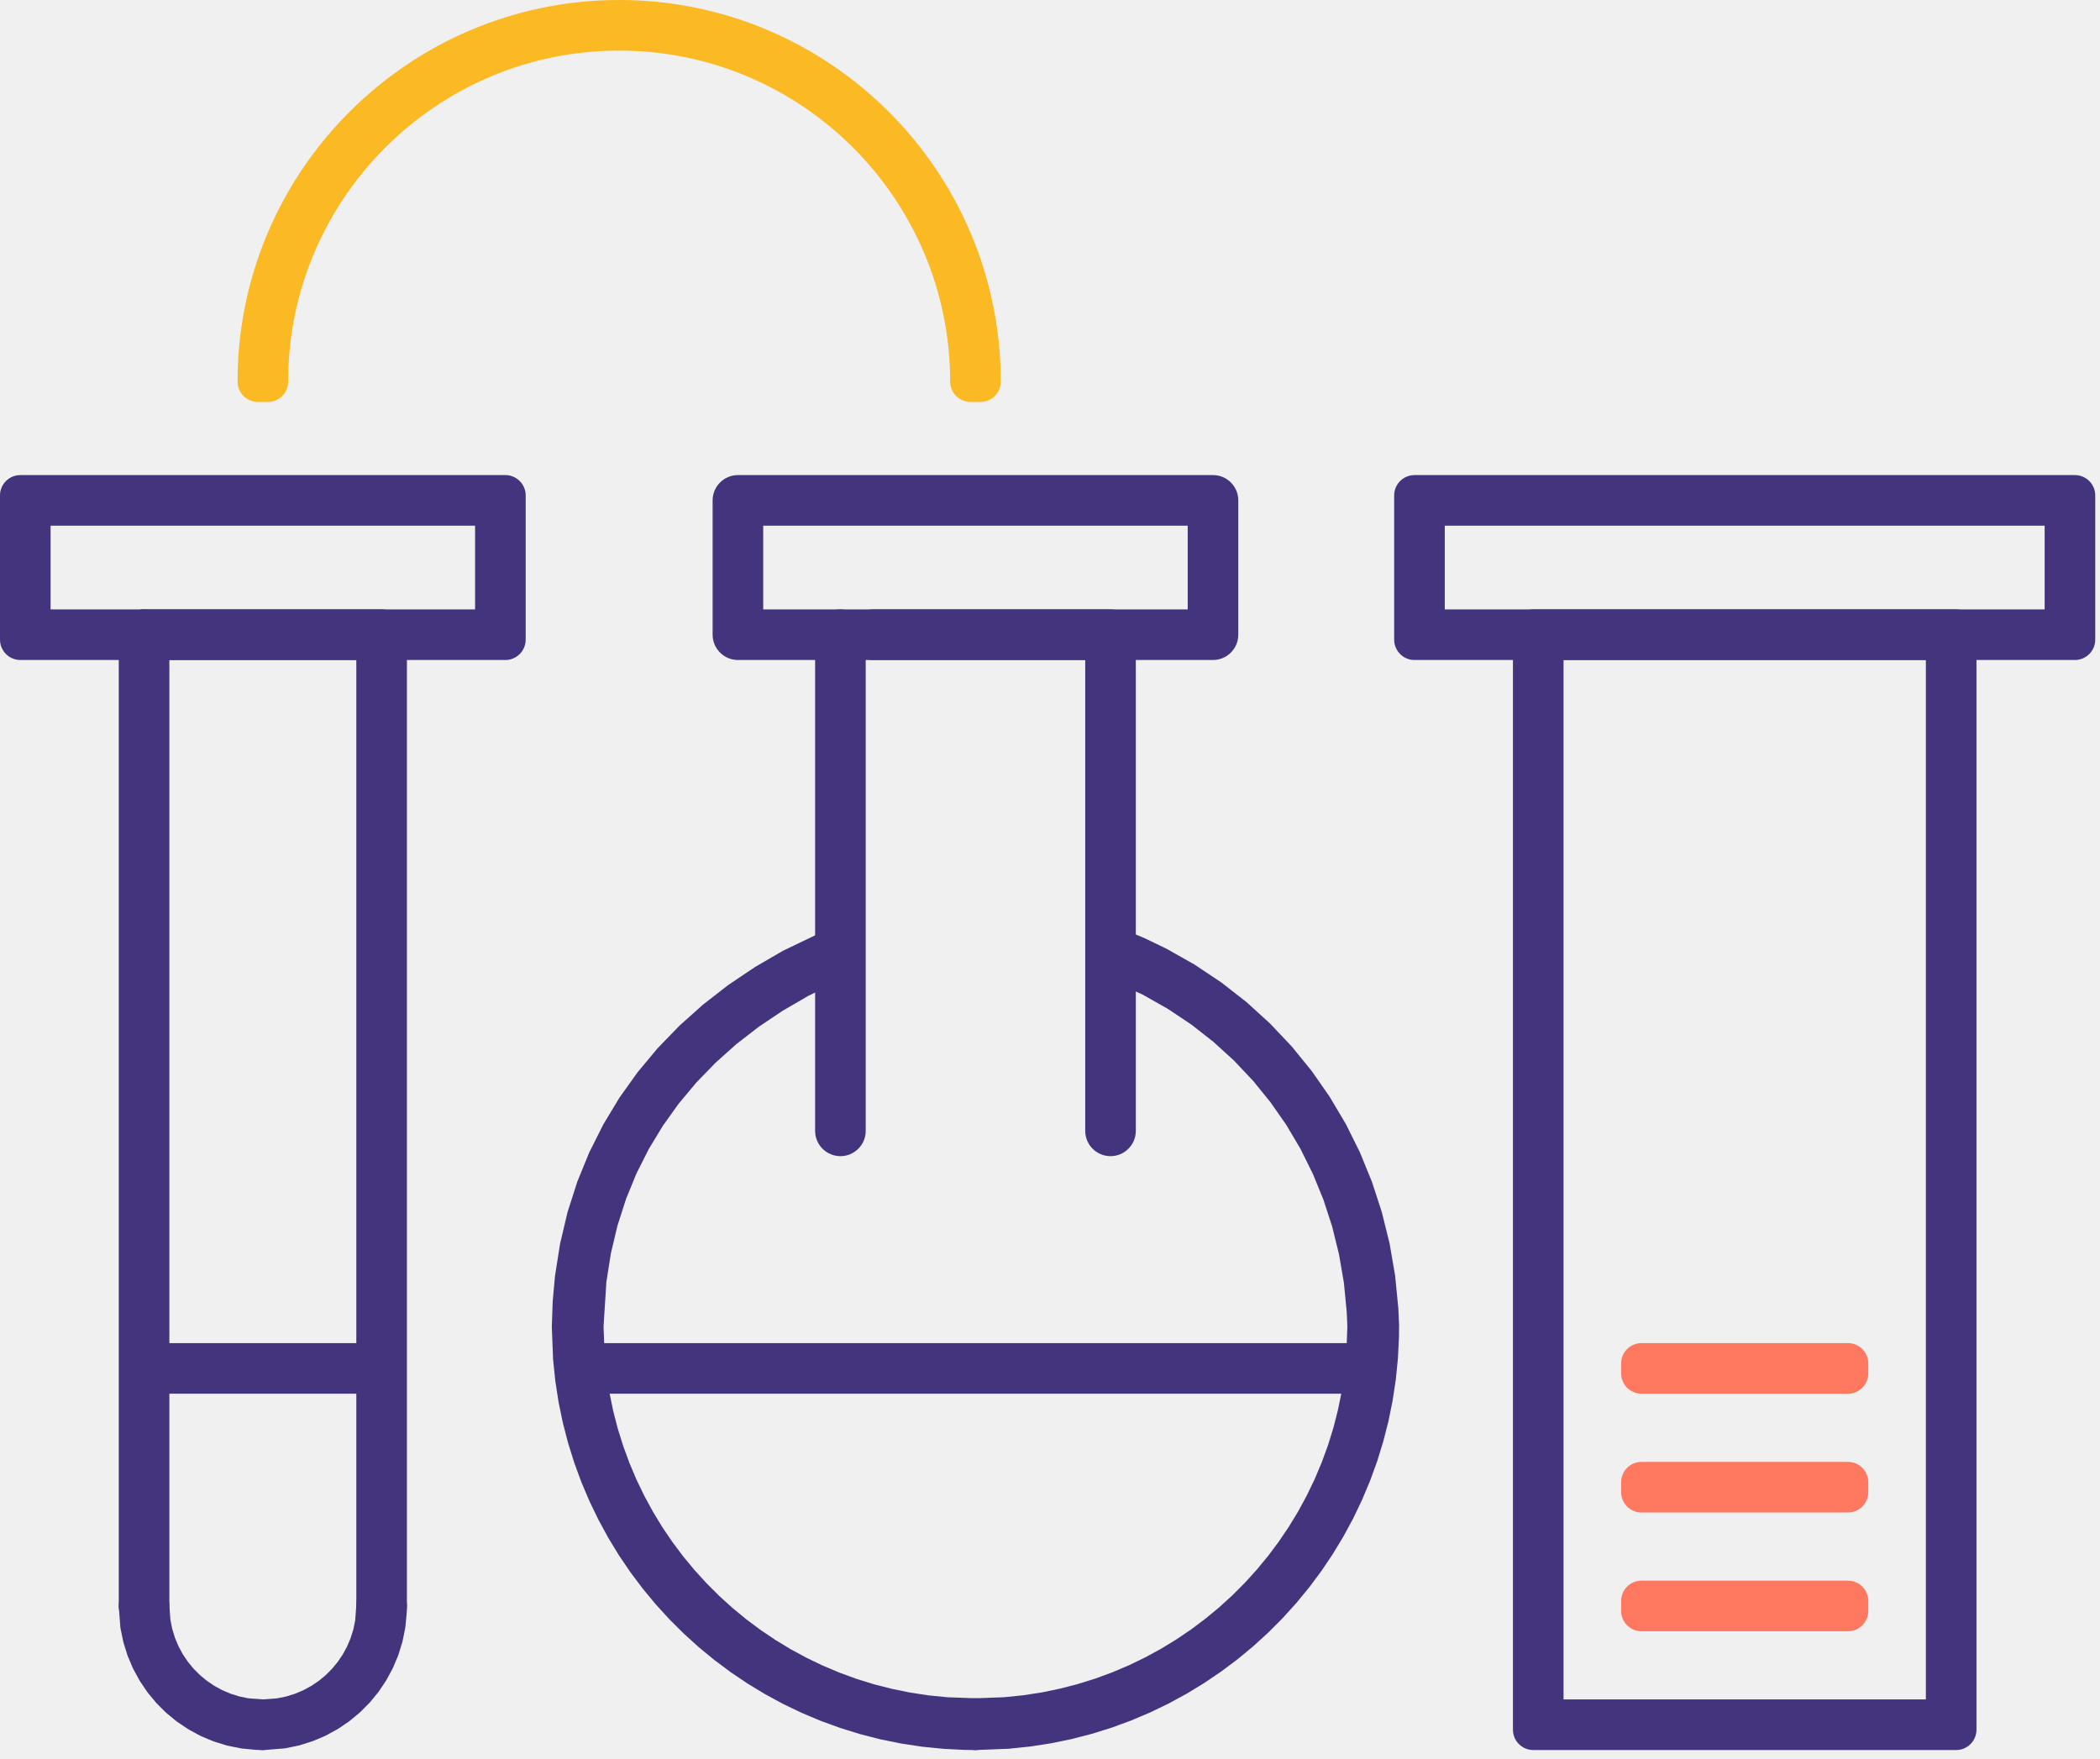
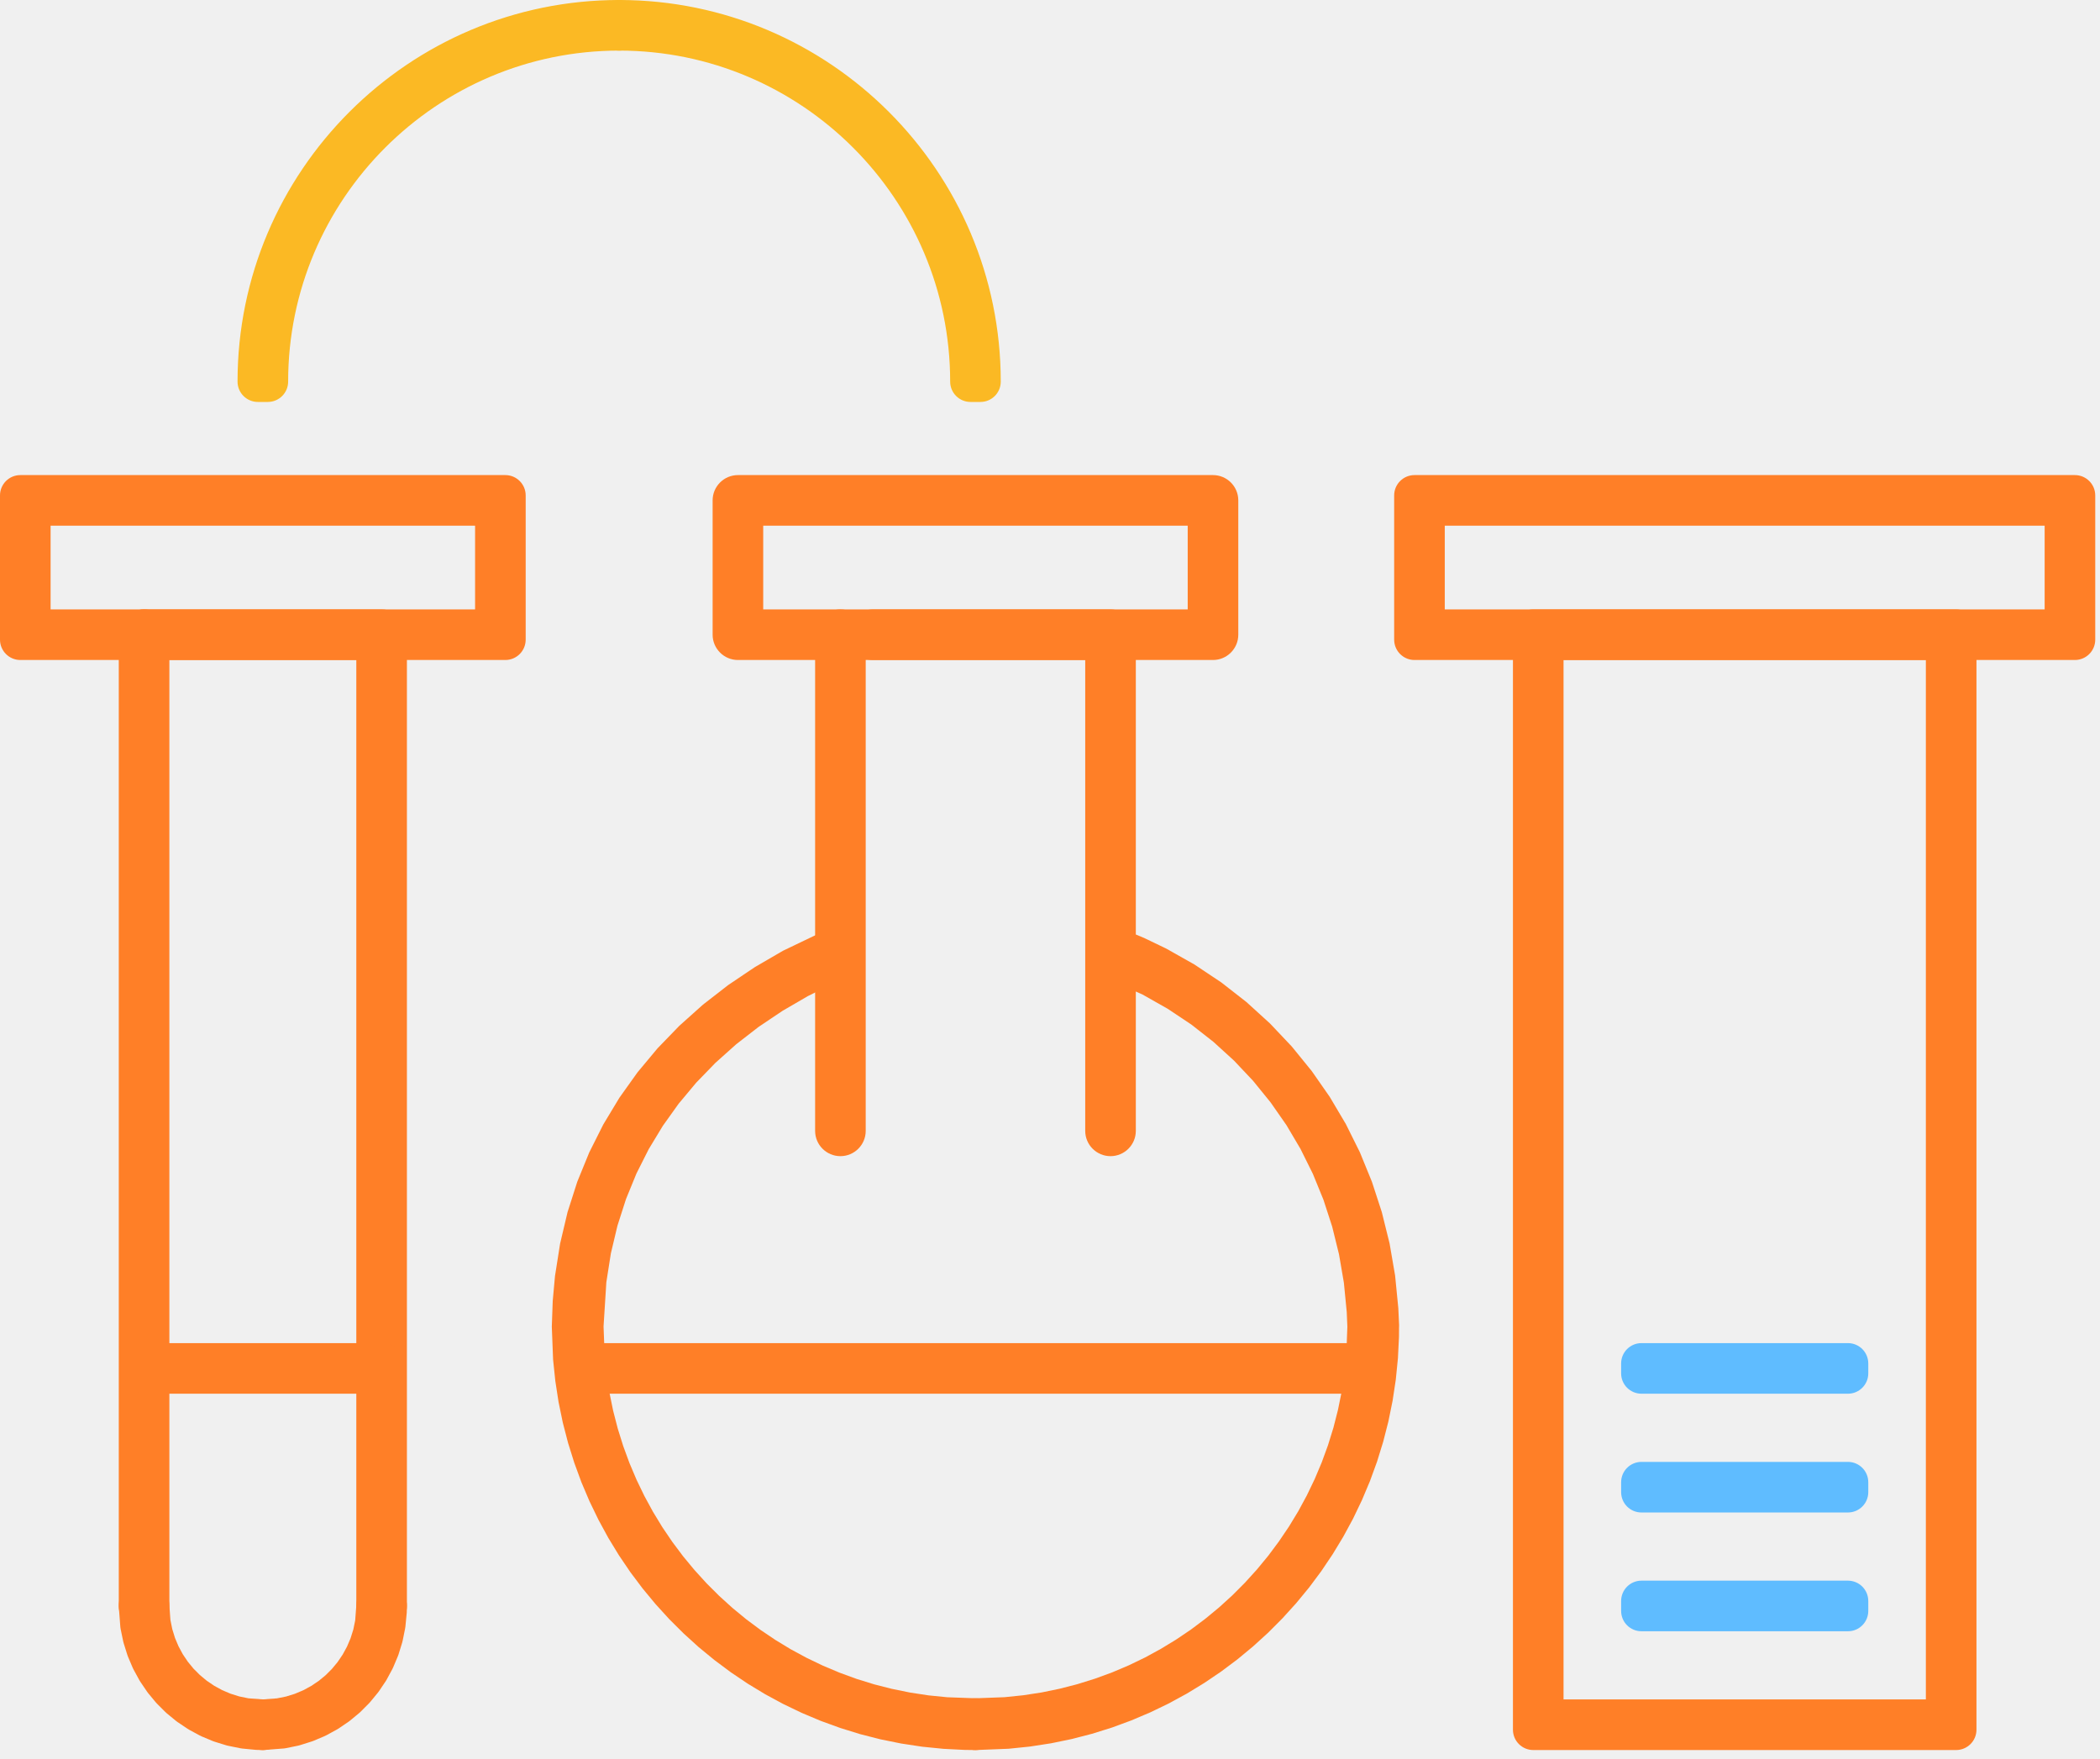
<svg xmlns="http://www.w3.org/2000/svg" width="172" height="144" viewBox="0 0 172 144" fill="none">
-   <path d="M69.188 79.14L69.182 79.141C69.184 79.141 69.185 79.14 69.188 79.14ZM79.883 142.428H79.897H79.883ZM79.894 143.333C79.887 143.333 79.879 143.333 79.871 143.333L79.027 143.323L77.281 143.235L75.533 143.061L73.809 142.799L72.114 142.456L70.45 142.031L68.816 141.524L67.221 140.944L65.662 140.288L64.144 139.559L62.667 138.76L61.234 137.892L59.85 136.959L58.512 135.961L57.225 134.904L55.992 133.785L54.814 132.612L53.692 131.38L52.63 130.097L51.629 128.764L50.692 127.381L49.821 125.952L49.018 124.477L48.284 122.961L47.623 121.405L47.038 119.812L46.528 118.181L46.097 116.52L45.748 114.827L45.483 113.104L45.301 111.355L45.196 108.661L45.271 106.552L45.456 104.513L45.874 101.861L46.485 99.277L47.283 96.785L48.262 94.388L49.416 92.091L50.737 89.901L52.221 87.821L53.86 85.856L55.646 84.011L57.574 82.285L59.635 80.684L61.823 79.212L64.132 77.869L67.838 76.092C68.353 75.863 68.931 75.848 69.459 76.055C69.989 76.26 70.406 76.66 70.633 77.18C71.103 78.24 70.619 79.495 69.553 79.968L68.372 80.488L66.163 81.587L64.091 82.791L62.137 84.103L60.304 85.523L58.6 87.047L57.026 88.671L55.588 90.392L54.291 92.207L53.134 94.117L52.127 96.117L51.272 98.207L50.572 100.388L50.034 102.653L49.663 105.012L49.434 108.64L49.525 111.012L49.682 112.547L49.916 114.06L50.22 115.545L50.597 117.004L51.044 118.433L51.557 119.831L52.136 121.196L52.779 122.527L53.483 123.821L54.247 125.076L55.07 126.291L55.949 127.463L56.881 128.589L57.866 129.671L58.9 130.704L59.984 131.687L61.112 132.617L62.288 133.493L63.502 134.312L64.76 135.076L66.056 135.777L67.388 136.417L68.754 136.993L70.155 137.505L71.585 137.949L73.043 138.321L74.531 138.624L76.043 138.855L77.579 139.009L79.919 139.095C80.485 139.101 81.015 139.328 81.411 139.733C81.807 140.139 82.022 140.675 82.014 141.241C81.999 142.4 81.05 143.333 79.894 143.333" fill="#44347D" />
-   <path d="M91.539 76.9C91.541 76.901 91.541 76.901 91.541 76.901H91.545C91.542 76.901 91.541 76.901 91.539 76.9ZM90.655 79.163C90.659 79.164 90.665 79.167 90.669 79.168L90.655 79.163ZM79.919 142.428H79.91C79.913 142.428 79.917 142.428 79.919 142.428ZM79.901 143.333C78.741 143.333 77.791 142.4 77.777 141.241C77.769 140.675 77.983 140.139 78.379 139.733C78.775 139.328 79.306 139.101 79.871 139.095L82.273 139.005L83.809 138.847L85.321 138.615L86.807 138.308L88.265 137.931L89.695 137.485L91.094 136.972L92.458 136.393L93.789 135.751L95.082 135.045L96.337 134.281L97.553 133.459L98.723 132.581L99.851 131.649L100.933 130.664L101.966 129.628L102.949 128.545L103.879 127.416L104.754 126.241L105.575 125.025L106.337 123.769L107.039 122.473L107.679 121.141L108.255 119.775L108.766 118.376L109.21 116.944L109.583 115.485L109.886 113.999L110.115 112.485L110.27 110.951L110.355 108.663L110.305 107.464L110.07 105.057L109.671 102.733L109.113 100.467L108.399 98.269L107.533 96.148L106.519 94.103L105.363 92.147L104.066 90.287L102.635 88.524L101.073 86.869L99.383 85.329L97.57 83.909L95.635 82.619L93.581 81.457L90.322 80.004C89.795 79.796 89.379 79.396 89.154 78.876C88.929 78.357 88.918 77.783 89.125 77.256C89.334 76.727 89.734 76.311 90.255 76.085C90.775 75.861 91.351 75.849 91.879 76.063L93.713 76.823L95.521 77.692L97.831 78.996L100.031 80.464L102.095 82.075L104.022 83.829L105.803 85.712L107.434 87.717L108.911 89.836L110.229 92.059L111.383 94.38L112.367 96.791L113.178 99.279L113.813 101.841L114.265 104.465L114.529 107.145L114.593 108.541C114.595 108.612 114.594 108.707 114.587 108.777L114.583 109.501L114.497 111.247L114.322 112.997L114.061 114.721L113.717 116.415L113.291 118.08L112.787 119.711L112.205 121.308L111.549 122.865L110.821 124.385L110.021 125.861L109.154 127.293L108.221 128.68L107.225 130.016L106.166 131.303L105.047 132.537L103.873 133.716L102.642 134.837L101.359 135.9L100.025 136.9L98.642 137.836L97.213 138.708L95.739 139.512L94.223 140.244L92.667 140.905L91.074 141.492L89.445 142.001L87.781 142.432L86.087 142.781L84.365 143.047L82.615 143.227L79.923 143.333C79.917 143.333 79.909 143.333 79.901 143.333" fill="#44347D" />
-   <path d="M90.957 94.693C89.814 94.693 88.885 93.764 88.885 92.623V54.056H71.5C70.358 54.056 69.428 53.125 69.428 51.984C69.428 50.841 70.358 49.912 71.5 49.912H90.957C92.099 49.912 93.029 50.841 93.029 51.984V92.623C93.029 93.764 92.099 94.693 90.957 94.693Z" fill="#44347D" />
-   <path d="M68.834 94.693C67.692 94.693 66.762 93.764 66.762 92.623V51.984C66.762 50.841 67.692 49.912 68.834 49.912C69.977 49.912 70.906 50.841 70.906 51.984V92.623C70.906 93.764 69.977 94.693 68.834 94.693Z" fill="#44347D" />
-   <path d="M62.511 49.912H97.279V43.055H62.511V49.912ZM99.351 54.056H60.44C59.297 54.056 58.367 53.125 58.367 51.984V40.983C58.367 39.84 59.297 38.911 60.44 38.911H99.351C100.494 38.911 101.422 39.84 101.422 40.983V51.984C101.422 53.125 100.494 54.056 99.351 54.056Z" fill="#44347D" />
-   <path d="M31.256 133.605C30.113 133.605 29.184 132.676 29.184 131.533V54.056H11.8C10.658 54.056 9.728 53.125 9.728 51.984C9.728 50.841 10.658 49.912 11.8 49.912H31.256C32.398 49.912 33.328 50.841 33.328 51.984V131.533C33.328 132.676 32.398 133.605 31.256 133.605Z" fill="#44347D" />
-   <path d="M11.8 133.605C10.658 133.605 9.728 132.676 9.728 131.533V51.984C9.728 50.841 10.658 49.912 11.8 49.912C12.943 49.912 13.872 50.841 13.872 51.984V131.533C13.872 132.676 12.943 133.605 11.8 133.605Z" fill="#44347D" />
-   <path d="M10.539 131.563C10.539 131.568 10.539 131.576 10.54 131.583L10.539 131.563ZM21.538 140H21.561C21.553 140 21.545 140 21.538 140ZM21.528 143.333C21.511 143.333 21.495 143.333 21.479 143.333L20.973 143.32L19.839 143.211C19.783 143.204 19.729 143.196 19.674 143.185L18.685 142.985C18.63 142.973 18.577 142.96 18.523 142.944L17.571 142.649C17.52 142.633 17.469 142.616 17.419 142.595L16.509 142.213C16.457 142.191 16.407 142.168 16.358 142.14L15.496 141.673C15.45 141.648 15.405 141.621 15.361 141.591L14.551 141.047C14.507 141.017 14.463 140.985 14.422 140.952L13.671 140.335C13.63 140.3 13.591 140.265 13.553 140.228L12.864 139.541C12.827 139.504 12.791 139.464 12.757 139.424L12.137 138.676C12.103 138.633 12.07 138.591 12.041 138.547L11.493 137.739C11.463 137.695 11.435 137.649 11.41 137.603L10.94 136.741C10.914 136.693 10.891 136.645 10.869 136.596L10.483 135.688C10.461 135.637 10.443 135.585 10.427 135.533L10.129 134.581C10.112 134.529 10.098 134.476 10.088 134.421L9.883 133.433C9.872 133.379 9.862 133.323 9.857 133.267L9.729 131.587C9.7 130.448 10.601 129.495 11.741 129.461C11.758 129.46 11.774 129.46 11.791 129.46C12.921 129.46 13.845 130.359 13.871 131.484L13.958 132.68L14.111 133.432L14.332 134.149L14.621 134.836L14.972 135.487L15.384 136.099L15.851 136.668L16.37 137.188L16.935 137.657L17.546 138.071L18.196 138.427L18.88 138.717L19.597 138.943L20.343 139.096L21.578 139.188C21.581 139.188 21.584 139.188 21.587 139.189C22.727 139.223 23.629 140.176 23.599 141.315C23.57 142.437 22.645 143.333 21.528 143.333" fill="#44347D" />
-   <path d="M30.851 131.523H30.864H30.851ZM29.995 131.504C29.994 131.515 29.994 131.525 29.994 131.537L29.995 131.504ZM32.517 131.563C32.517 131.564 32.517 131.565 32.517 131.567V131.568C32.517 131.567 32.517 131.564 32.517 131.563V131.563ZM21.534 143.333C20.408 143.333 19.483 142.435 19.457 141.309C19.427 140.176 20.33 139.223 21.47 139.189L22.675 139.101L23.428 138.951L24.145 138.729L24.831 138.44L25.482 138.088L26.095 137.677L26.663 137.211L27.183 136.692L27.653 136.124L28.067 135.513L28.421 134.864L28.713 134.18L28.938 133.464L29.091 132.72L29.185 131.484C29.185 131.483 29.185 131.481 29.185 131.48C29.213 130.34 30.115 129.453 31.306 129.46C32.455 129.495 33.357 130.448 33.327 131.587L33.315 132.085L33.205 133.223C33.2 133.277 33.192 133.332 33.18 133.387L32.98 134.376C32.969 134.431 32.955 134.484 32.939 134.537L32.645 135.491C32.628 135.543 32.61 135.593 32.589 135.644L32.206 136.555C32.185 136.604 32.162 136.653 32.136 136.701L31.67 137.564C31.645 137.611 31.617 137.656 31.587 137.701L31.042 138.512C31.012 138.556 30.98 138.597 30.946 138.639L30.328 139.391C30.295 139.431 30.26 139.469 30.222 139.508L29.536 140.196C29.499 140.235 29.459 140.271 29.418 140.304L28.669 140.924C28.628 140.957 28.586 140.989 28.543 141.019L27.735 141.568C27.69 141.597 27.644 141.625 27.596 141.652L26.736 142.121C26.689 142.147 26.641 142.171 26.592 142.191L25.684 142.577C25.633 142.599 25.582 142.619 25.529 142.633L24.578 142.932C24.524 142.949 24.47 142.963 24.415 142.975L23.426 143.179C23.372 143.188 23.318 143.197 23.264 143.203L21.583 143.333C21.567 143.333 21.55 143.333 21.534 143.333Z" fill="#44347D" />
-   <path d="M4.144 49.912H38.911V43.055H4.144V49.912ZM41.389 54.056H1.667C0.746 54.056 0 53.309 0 52.389V40.577C0 39.657 0.746 38.911 1.667 38.911H41.389C42.309 38.911 43.056 39.657 43.056 40.577V52.389C43.056 53.309 42.309 54.056 41.389 54.056Z" fill="#44347D" />
-   <path d="M21.933 32.921H21.122C20.202 32.921 19.456 32.176 19.456 31.255C19.456 14.02 33.478 6.70664e-05 50.711 6.70664e-05C51.632 6.70664e-05 52.378 0.745 52.378 1.667V2.477C52.378 3.397 51.632 4.144 50.711 4.144C35.762 4.144 23.6 16.305 23.6 31.255C23.6 32.176 22.854 32.921 21.933 32.921Z" fill="#FBB924" />
-   <path d="M80.301 32.921H79.49C78.569 32.921 77.823 32.176 77.823 31.255C77.823 16.305 65.661 4.144 50.711 4.144C49.791 4.144 49.045 3.397 49.045 2.477V1.667C49.045 0.745 49.791 6.70664e-05 50.711 6.70664e-05C67.946 6.70664e-05 81.967 14.02 81.967 31.255C81.967 32.176 81.221 32.921 80.301 32.921Z" fill="#FBB924" />
-   <path d="M128.061 139.188H157.738V54.056H128.061V139.188ZM160.215 143.333H125.583C124.663 143.333 123.917 142.587 123.917 141.667V51.579C123.917 50.657 124.663 49.912 125.583 49.912H160.215C161.135 49.912 161.882 50.657 161.882 51.579V141.667C161.882 142.587 161.135 143.333 160.215 143.333Z" fill="#44347D" />
-   <path d="M118.333 49.912H167.466V43.055H118.333V49.912ZM169.943 54.056H115.855C114.935 54.056 114.189 53.309 114.189 52.389V40.577C114.189 39.657 114.935 38.911 115.855 38.911H169.943C170.863 38.911 171.61 39.657 171.61 40.577V52.389C171.61 53.309 170.863 54.056 169.943 54.056Z" fill="#44347D" />
-   <path d="M151.354 133.605H134.445C133.523 133.605 132.778 132.859 132.778 131.939V131.127C132.778 130.207 133.523 129.46 134.445 129.46H151.354C152.275 129.46 153.021 130.207 153.021 131.127V131.939C153.021 132.859 152.275 133.605 151.354 133.605Z" fill="#FF785F" />
-   <path d="M151.354 123.877H134.445C133.523 123.877 132.778 123.131 132.778 122.211V121.4C132.778 120.479 133.523 119.733 134.445 119.733H151.354C152.275 119.733 153.021 120.479 153.021 121.4V122.211C153.021 123.131 152.275 123.877 151.354 123.877Z" fill="#FF785F" />
-   <path d="M151.354 114.149H134.445C133.523 114.149 132.778 113.403 132.778 112.483V111.672C132.778 110.751 133.523 110.005 134.445 110.005H151.354C152.275 110.005 153.021 110.751 153.021 111.672V112.483C153.021 113.403 152.275 114.149 151.354 114.149Z" fill="#FF785F" />
-   <path d="M31.256 114.149H11.8C10.88 114.149 10.133 113.403 10.133 112.483V111.672C10.133 110.751 10.88 110.005 11.8 110.005H31.256C32.177 110.005 32.922 110.751 32.922 111.672V112.483C32.922 113.403 32.177 114.149 31.256 114.149Z" fill="#44347D" />
-   <path d="M111.746 114.149H48.045C47.124 114.149 46.378 113.403 46.378 112.483V111.672C46.378 110.751 47.124 110.005 48.045 110.005H111.746C112.666 110.005 113.413 110.751 113.413 111.672V112.483C113.413 113.403 112.666 114.149 111.746 114.149Z" fill="#44347D" />
+   <g clip-path="url(#clip0_1_41)">
+     <path d="M69.188 79.14L69.182 79.141C69.184 79.141 69.185 79.14 69.188 79.14ZM79.883 142.428H79.897H79.883ZM79.894 143.333C79.887 143.333 79.879 143.333 79.871 143.333L79.027 143.323L77.281 143.235L75.533 143.061L73.809 142.799L72.114 142.456L70.45 142.031L68.816 141.524L67.221 140.944L65.662 140.288L64.144 139.559L62.667 138.76L61.234 137.892L59.85 136.959L58.512 135.961L57.225 134.904L55.992 133.785L54.814 132.612L53.692 131.38L52.63 130.097L51.629 128.764L50.692 127.381L49.821 125.952L49.018 124.477L48.284 122.961L47.623 121.405L47.038 119.812L46.528 118.181L46.097 116.52L45.748 114.827L45.483 113.104L45.301 111.355L45.196 108.661L45.271 106.552L45.456 104.513L45.874 101.861L46.485 99.277L47.283 96.785L48.262 94.388L49.416 92.091L50.737 89.901L52.221 87.821L53.86 85.856L55.646 84.011L57.574 82.285L59.635 80.684L61.823 79.212L64.132 77.869L67.838 76.092C68.353 75.863 68.931 75.848 69.459 76.055C69.989 76.26 70.406 76.66 70.633 77.18C71.103 78.24 70.619 79.495 69.553 79.968L68.372 80.488L66.163 81.587L64.091 82.791L62.137 84.103L60.304 85.523L58.6 87.047L57.026 88.671L55.588 90.392L54.291 92.207L53.134 94.117L52.127 96.117L51.272 98.207L50.572 100.388L50.034 102.653L49.663 105.012L49.434 108.64L49.525 111.012L49.682 112.547L49.916 114.06L50.22 115.545L50.597 117.004L51.044 118.433L51.557 119.831L52.136 121.196L52.779 122.527L53.483 123.821L54.247 125.076L55.07 126.291L55.949 127.463L56.881 128.589L57.866 129.671L58.9 130.704L59.984 131.687L61.112 132.617L62.288 133.493L63.502 134.312L64.76 135.076L66.056 135.777L67.388 136.417L68.754 136.993L70.155 137.505L71.585 137.949L73.043 138.321L74.531 138.624L76.043 138.855L77.579 139.009L79.919 139.095C80.485 139.101 81.015 139.328 81.411 139.733C81.807 140.139 82.022 140.675 82.014 141.241C81.999 142.4 81.05 143.333 79.894 143.333Z" fill="#FF7F27" />
+     <path d="M91.539 76.9C91.541 76.901 91.541 76.901 91.541 76.901H91.545C91.542 76.901 91.541 76.901 91.539 76.9ZM90.655 79.163C90.659 79.164 90.665 79.167 90.669 79.168L90.655 79.163ZM79.919 142.428H79.91C79.913 142.428 79.917 142.428 79.919 142.428ZM79.901 143.333C78.741 143.333 77.791 142.4 77.777 141.241C77.769 140.675 77.983 140.139 78.379 139.733C78.775 139.328 79.306 139.101 79.871 139.095L82.273 139.005L83.809 138.847L85.321 138.615L86.807 138.308L88.265 137.931L89.695 137.485L91.094 136.972L92.458 136.393L93.789 135.751L95.082 135.045L96.337 134.281L97.553 133.459L98.723 132.581L99.851 131.649L100.933 130.664L101.966 129.628L102.949 128.545L103.879 127.416L104.754 126.241L105.575 125.025L106.337 123.769L107.039 122.473L107.679 121.141L108.255 119.775L108.766 118.376L109.21 116.944L109.583 115.485L109.886 113.999L110.115 112.485L110.27 110.951L110.355 108.663L110.305 107.464L110.07 105.057L109.671 102.733L109.113 100.467L108.399 98.269L107.533 96.148L106.519 94.103L105.363 92.147L104.066 90.287L102.635 88.524L101.073 86.869L99.383 85.329L97.57 83.909L95.635 82.619L93.581 81.457L90.322 80.004C89.795 79.796 89.379 79.396 89.154 78.876C88.929 78.357 88.918 77.783 89.125 77.256C89.334 76.727 89.734 76.311 90.255 76.085C90.775 75.861 91.351 75.849 91.879 76.063L93.713 76.823L95.521 77.692L97.831 78.996L100.031 80.464L102.095 82.075L104.022 83.829L105.803 85.712L107.434 87.717L108.911 89.836L110.229 92.059L111.383 94.38L112.367 96.791L113.178 99.279L113.813 101.841L114.265 104.465L114.529 107.145L114.593 108.541C114.595 108.612 114.594 108.707 114.587 108.777L114.583 109.501L114.497 111.247L114.322 112.997L114.061 114.721L113.717 116.415L113.291 118.08L112.787 119.711L112.205 121.308L111.549 122.865L110.821 124.385L110.021 125.861L109.154 127.293L108.221 128.68L107.225 130.016L106.166 131.303L105.047 132.537L103.873 133.716L102.642 134.837L101.359 135.9L100.025 136.9L98.642 137.836L97.213 138.708L95.739 139.512L94.223 140.244L92.667 140.905L91.074 141.492L89.445 142.001L87.781 142.432L86.087 142.781L84.365 143.047L82.615 143.227L79.923 143.333C79.917 143.333 79.909 143.333 79.901 143.333Z" fill="#FF7F27" />
+     <path d="M90.957 94.693C89.814 94.693 88.885 93.764 88.885 92.623V54.056H71.5C70.358 54.056 69.428 53.125 69.428 51.984C69.428 50.841 70.358 49.912 71.5 49.912H90.957C92.099 49.912 93.029 50.841 93.029 51.984V92.623C93.029 93.764 92.099 94.693 90.957 94.693Z" fill="#FF7F27" />
+     <path d="M68.834 94.693C67.692 94.693 66.762 93.764 66.762 92.623V51.984C66.762 50.841 67.692 49.912 68.834 49.912C69.977 49.912 70.906 50.841 70.906 51.984V92.623C70.906 93.764 69.977 94.693 68.834 94.693Z" fill="#FF7F27" />
+     <path d="M62.511 49.912H97.279V43.055H62.511V49.912ZM99.351 54.056H60.44C59.297 54.056 58.367 53.125 58.367 51.984V40.983C58.367 39.84 59.297 38.911 60.44 38.911H99.351C100.494 38.911 101.422 39.84 101.422 40.983V51.984C101.422 53.125 100.494 54.056 99.351 54.056Z" fill="#FF7F27" />
+     <path d="M31.256 133.605C30.113 133.605 29.184 132.676 29.184 131.533V54.056H11.8C10.658 54.056 9.728 53.125 9.728 51.984C9.728 50.841 10.658 49.912 11.8 49.912H31.256C32.398 49.912 33.328 50.841 33.328 51.984V131.533C33.328 132.676 32.398 133.605 31.256 133.605Z" fill="#FF7F27" />
+     <path d="M11.8 133.605C10.658 133.605 9.728 132.676 9.728 131.533V51.984C9.728 50.841 10.658 49.912 11.8 49.912C12.943 49.912 13.872 50.841 13.872 51.984V131.533C13.872 132.676 12.943 133.605 11.8 133.605Z" fill="#FF7F27" />
+     <path d="M10.539 131.563C10.539 131.568 10.539 131.576 10.54 131.583L10.539 131.563ZM21.538 140H21.561C21.553 140 21.545 140 21.538 140ZM21.528 143.333C21.511 143.333 21.495 143.333 21.479 143.333L20.973 143.32L19.839 143.211C19.783 143.204 19.729 143.196 19.674 143.185L18.685 142.985C18.63 142.973 18.577 142.96 18.523 142.944L17.571 142.649C17.52 142.633 17.469 142.616 17.419 142.595L16.509 142.213C16.457 142.191 16.407 142.168 16.358 142.14L15.496 141.673C15.45 141.648 15.405 141.621 15.361 141.591L14.551 141.047C14.507 141.017 14.463 140.985 14.422 140.952L13.671 140.335C13.63 140.3 13.591 140.265 13.553 140.228L12.864 139.541C12.827 139.504 12.791 139.464 12.757 139.424L12.137 138.676C12.103 138.633 12.07 138.591 12.041 138.547L11.493 137.739C11.463 137.695 11.435 137.649 11.41 137.603L10.94 136.741C10.914 136.693 10.891 136.645 10.869 136.596L10.483 135.688C10.461 135.637 10.443 135.585 10.427 135.533L10.129 134.581C10.112 134.529 10.098 134.476 10.088 134.421L9.883 133.433C9.872 133.379 9.862 133.323 9.857 133.267L9.729 131.587C9.7 130.448 10.601 129.495 11.741 129.461C11.758 129.46 11.774 129.46 11.791 129.46C12.921 129.46 13.845 130.359 13.871 131.484L13.958 132.68L14.111 133.432L14.332 134.149L14.621 134.836L14.972 135.487L15.384 136.099L15.851 136.668L16.37 137.188L16.935 137.657L17.546 138.071L18.196 138.427L18.88 138.717L19.597 138.943L20.343 139.096L21.578 139.188C21.581 139.188 21.584 139.188 21.587 139.189C22.727 139.223 23.629 140.176 23.599 141.315C23.57 142.437 22.645 143.333 21.528 143.333Z" fill="#FF7F27" />
+     <path d="M30.851 131.523H30.864H30.851ZM29.995 131.504C29.994 131.515 29.994 131.525 29.994 131.537L29.995 131.504ZM32.517 131.563C32.517 131.564 32.517 131.565 32.517 131.567V131.568C32.517 131.567 32.517 131.564 32.517 131.563ZM21.534 143.333C20.408 143.333 19.483 142.435 19.457 141.309C19.427 140.176 20.33 139.223 21.47 139.189L22.675 139.101L23.428 138.951L24.145 138.729L24.831 138.44L25.482 138.088L26.095 137.677L26.663 137.211L27.183 136.692L27.653 136.124L28.067 135.513L28.421 134.864L28.713 134.18L28.938 133.464L29.091 132.72L29.185 131.484C29.185 131.483 29.185 131.481 29.185 131.48C29.213 130.34 30.115 129.453 31.306 129.46C32.455 129.495 33.357 130.448 33.327 131.587L33.315 132.085L33.205 133.223C33.2 133.277 33.192 133.332 33.18 133.387L32.98 134.376C32.969 134.431 32.955 134.484 32.939 134.537L32.645 135.491C32.628 135.543 32.61 135.593 32.589 135.644L32.206 136.555C32.185 136.604 32.162 136.653 32.136 136.701L31.67 137.564C31.645 137.611 31.617 137.656 31.587 137.701L31.042 138.512C31.012 138.556 30.98 138.597 30.946 138.639L30.328 139.391C30.295 139.431 30.26 139.469 30.222 139.508L29.536 140.196C29.499 140.235 29.459 140.271 29.418 140.304L28.669 140.924C28.628 140.957 28.586 140.989 28.543 141.019L27.735 141.568C27.69 141.597 27.644 141.625 27.596 141.652L26.736 142.121C26.689 142.147 26.641 142.171 26.592 142.191L25.684 142.577C25.633 142.599 25.582 142.619 25.529 142.633L24.578 142.932C24.524 142.949 24.47 142.963 24.415 142.975L23.426 143.179C23.372 143.188 23.318 143.197 23.264 143.203L21.583 143.333C21.567 143.333 21.55 143.333 21.534 143.333Z" fill="#FF7F27" />
+     <path d="M4.144 49.912H38.911V43.055H4.144V49.912ZM41.389 54.056H1.667C0.746 54.056 0 53.309 0 52.389V40.577C0 39.657 0.746 38.911 1.667 38.911H41.389C42.309 38.911 43.056 39.657 43.056 40.577V52.389C43.056 53.309 42.309 54.056 41.389 54.056Z" fill="#FF7F27" />
+     <path d="M21.933 32.921H21.122C20.202 32.921 19.456 32.176 19.456 31.255C19.456 14.02 33.478 6.86646e-05 50.711 6.86646e-05C51.632 6.86646e-05 52.378 0.745 52.378 1.667V2.477C52.378 3.397 51.632 4.144 50.711 4.144C35.762 4.144 23.6 16.305 23.6 31.255C23.6 32.176 22.854 32.921 21.933 32.921Z" fill="#FBB924" />
+     <path d="M80.301 32.921H79.49C78.569 32.921 77.823 32.176 77.823 31.255C77.823 16.305 65.661 4.144 50.711 4.144C49.791 4.144 49.045 3.397 49.045 2.477V1.667C49.045 0.745 49.791 6.86646e-05 50.711 6.86646e-05C67.946 6.86646e-05 81.967 14.02 81.967 31.255C81.967 32.176 81.221 32.921 80.301 32.921Z" fill="#FBB924" />
+     <path d="M128.061 139.188H157.738V54.056H128.061V139.188ZM160.215 143.333H125.583C124.663 143.333 123.917 142.587 123.917 141.667V51.579C123.917 50.657 124.663 49.912 125.583 49.912H160.215C161.135 49.912 161.882 50.657 161.882 51.579V141.667C161.882 142.587 161.135 143.333 160.215 143.333Z" fill="#FF7F27" />
+     <path d="M118.333 49.912H167.466V43.055H118.333V49.912ZM169.943 54.056H115.855C114.935 54.056 114.189 53.309 114.189 52.389V40.577C114.189 39.657 114.935 38.911 115.855 38.911H169.943C170.863 38.911 171.61 39.657 171.61 40.577V52.389C171.61 53.309 170.863 54.056 169.943 54.056Z" fill="#FF7F27" />
+     <path d="M151.354 133.605H134.445C133.523 133.605 132.778 132.859 132.778 131.939V131.127C132.778 130.207 133.523 129.46 134.445 129.46H151.354C152.275 129.46 153.021 130.207 153.021 131.127V131.939C153.021 132.859 152.275 133.605 151.354 133.605Z" fill="#5FBCFF" />
+     <path d="M151.354 123.877H134.445C133.523 123.877 132.778 123.131 132.778 122.211V121.4C132.778 120.479 133.523 119.733 134.445 119.733H151.354C152.275 119.733 153.021 120.479 153.021 121.4V122.211C153.021 123.131 152.275 123.877 151.354 123.877Z" fill="#5FBCFF" />
+     <path d="M151.354 114.149H134.445C133.523 114.149 132.778 113.403 132.778 112.483V111.672C132.778 110.751 133.523 110.005 134.445 110.005H151.354C152.275 110.005 153.021 110.751 153.021 111.672V112.483C153.021 113.403 152.275 114.149 151.354 114.149Z" fill="#5FBCFF" />
+     <path d="M31.256 114.149H11.8C10.88 114.149 10.133 113.403 10.133 112.483V111.672C10.133 110.751 10.88 110.005 11.8 110.005H31.256C32.177 110.005 32.922 110.751 32.922 111.672V112.483C32.922 113.403 32.177 114.149 31.256 114.149Z" fill="#FF7F27" />
+     <path d="M111.746 114.149H48.045C47.124 114.149 46.378 113.403 46.378 112.483V111.672C46.378 110.751 47.124 110.005 48.045 110.005H111.746C112.666 110.005 113.413 110.751 113.413 111.672V112.483C113.413 113.403 112.666 114.149 111.746 114.149Z" fill="#FF7F27" />
+   </g>
+   <defs>
+     <clipPath id="clip0_1_41">
+       <rect width="172" height="144" fill="white" />
+     </clipPath>
+   </defs>
</svg>
